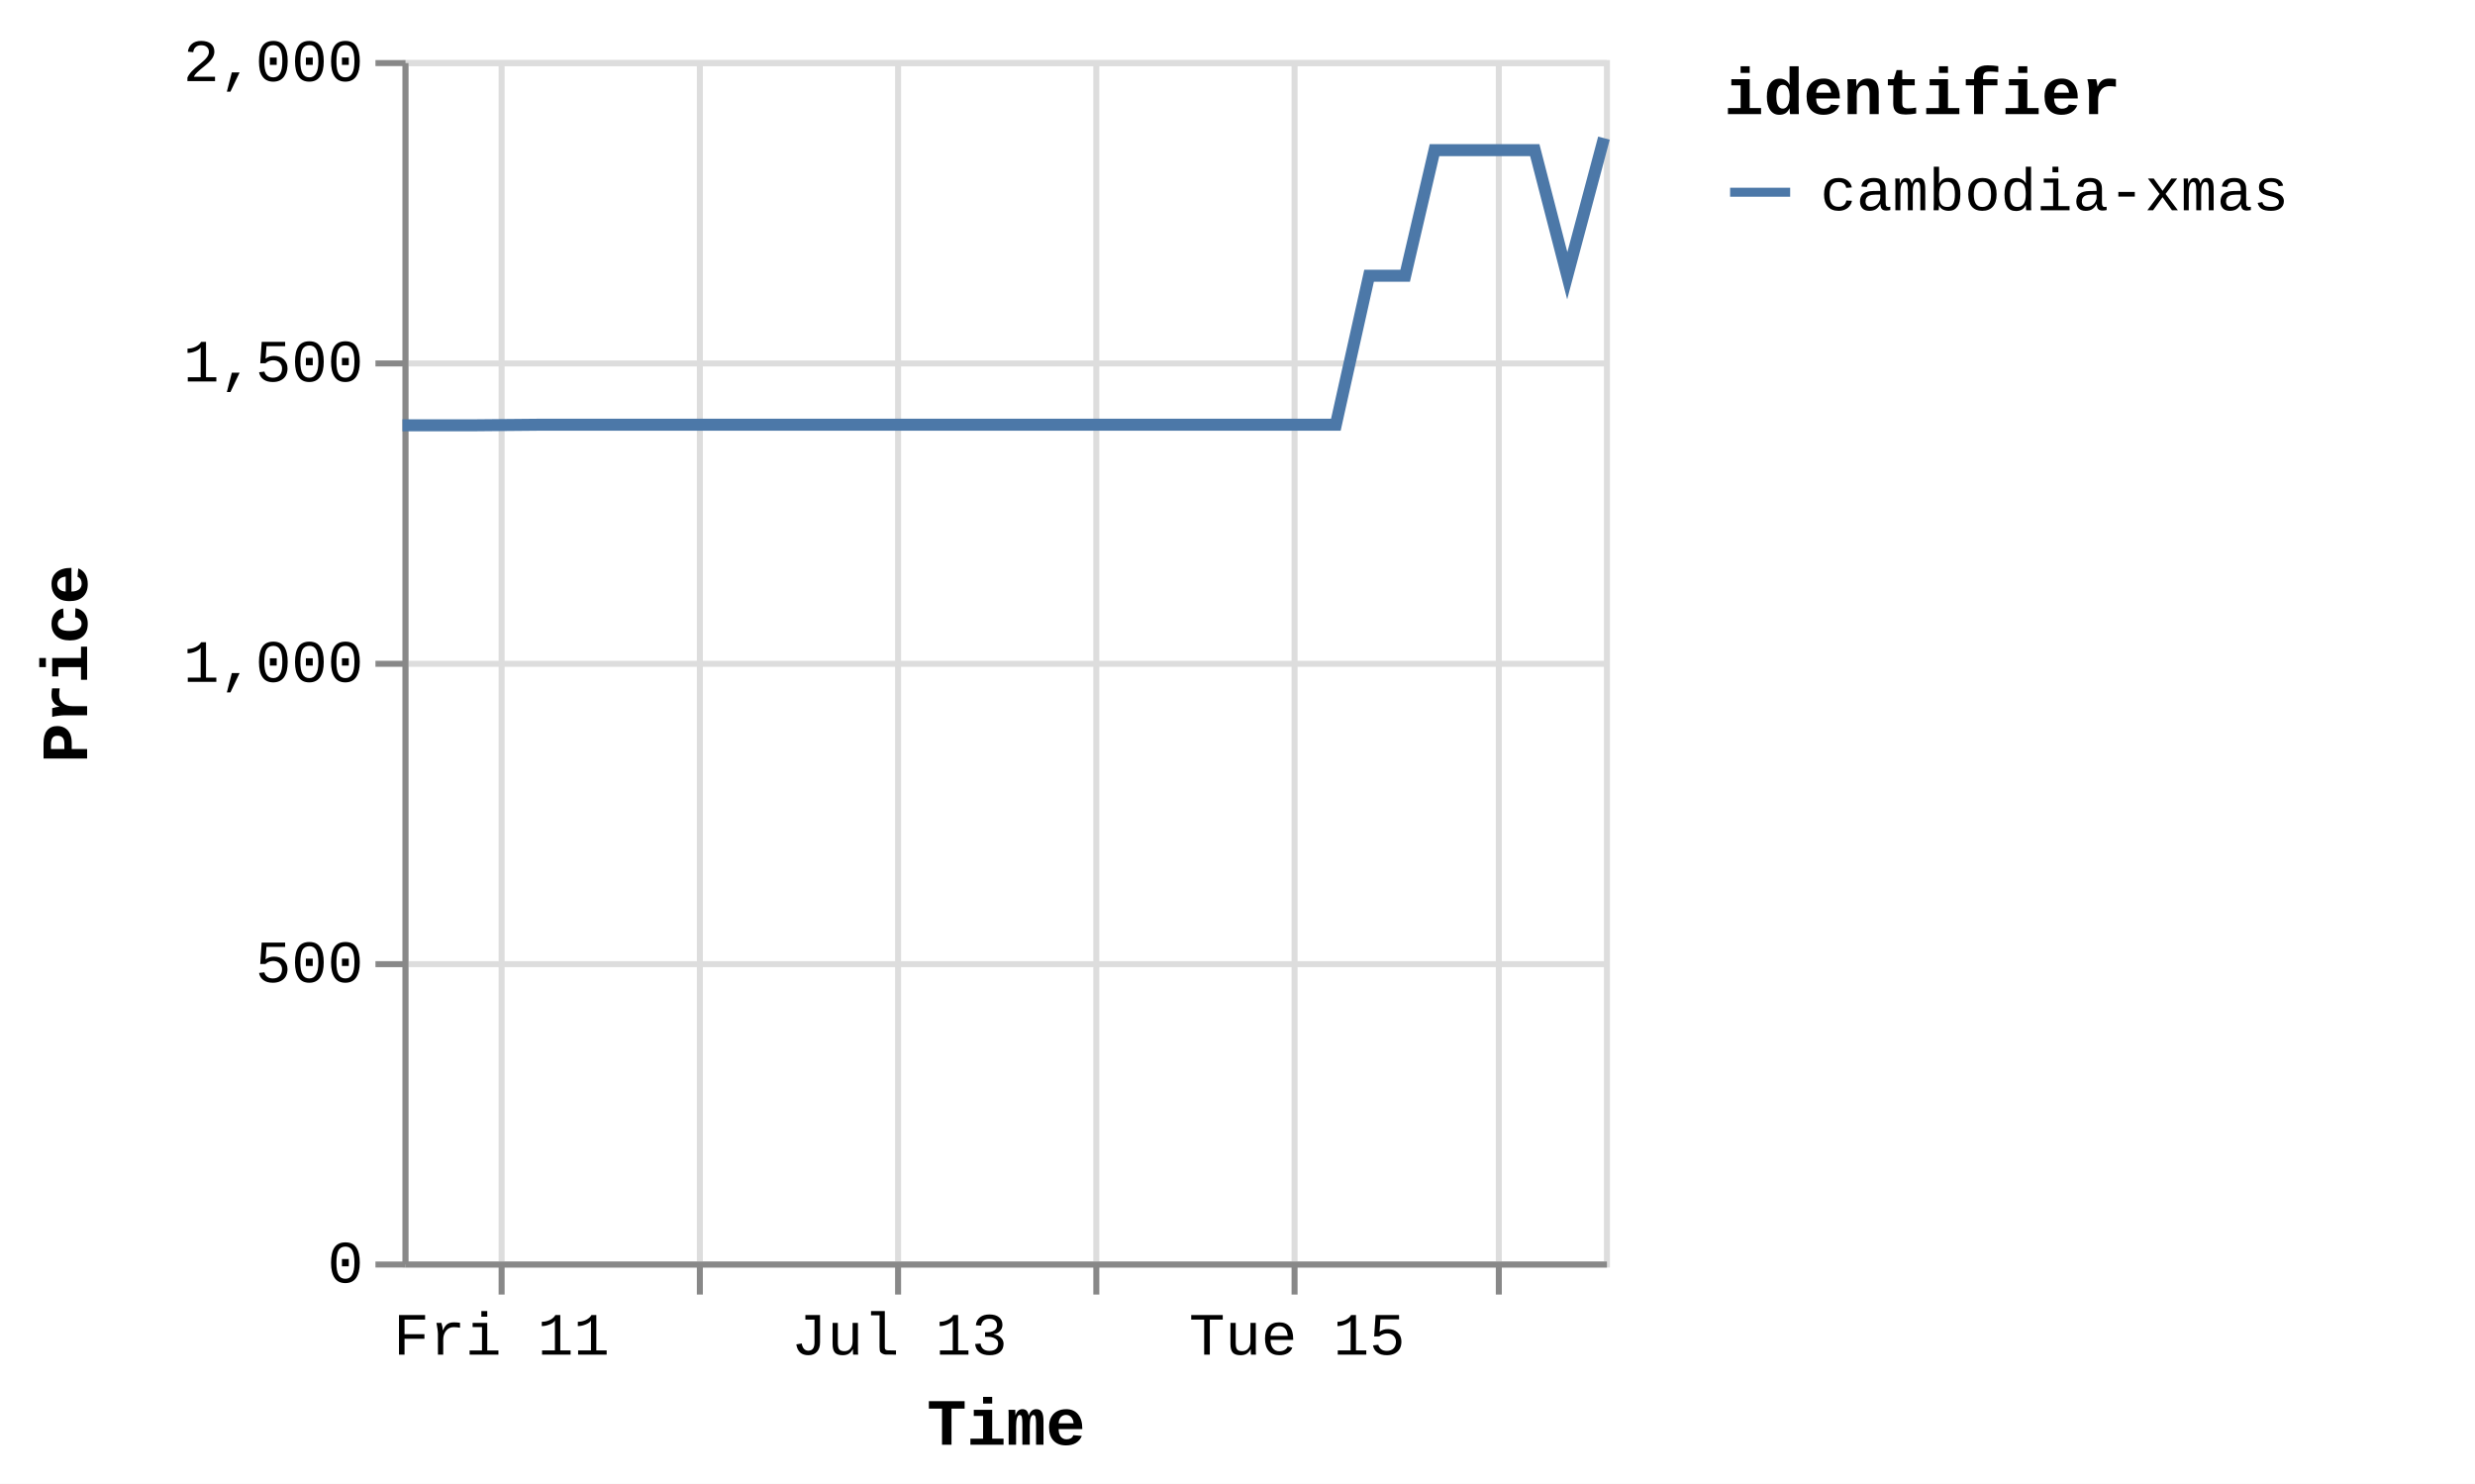
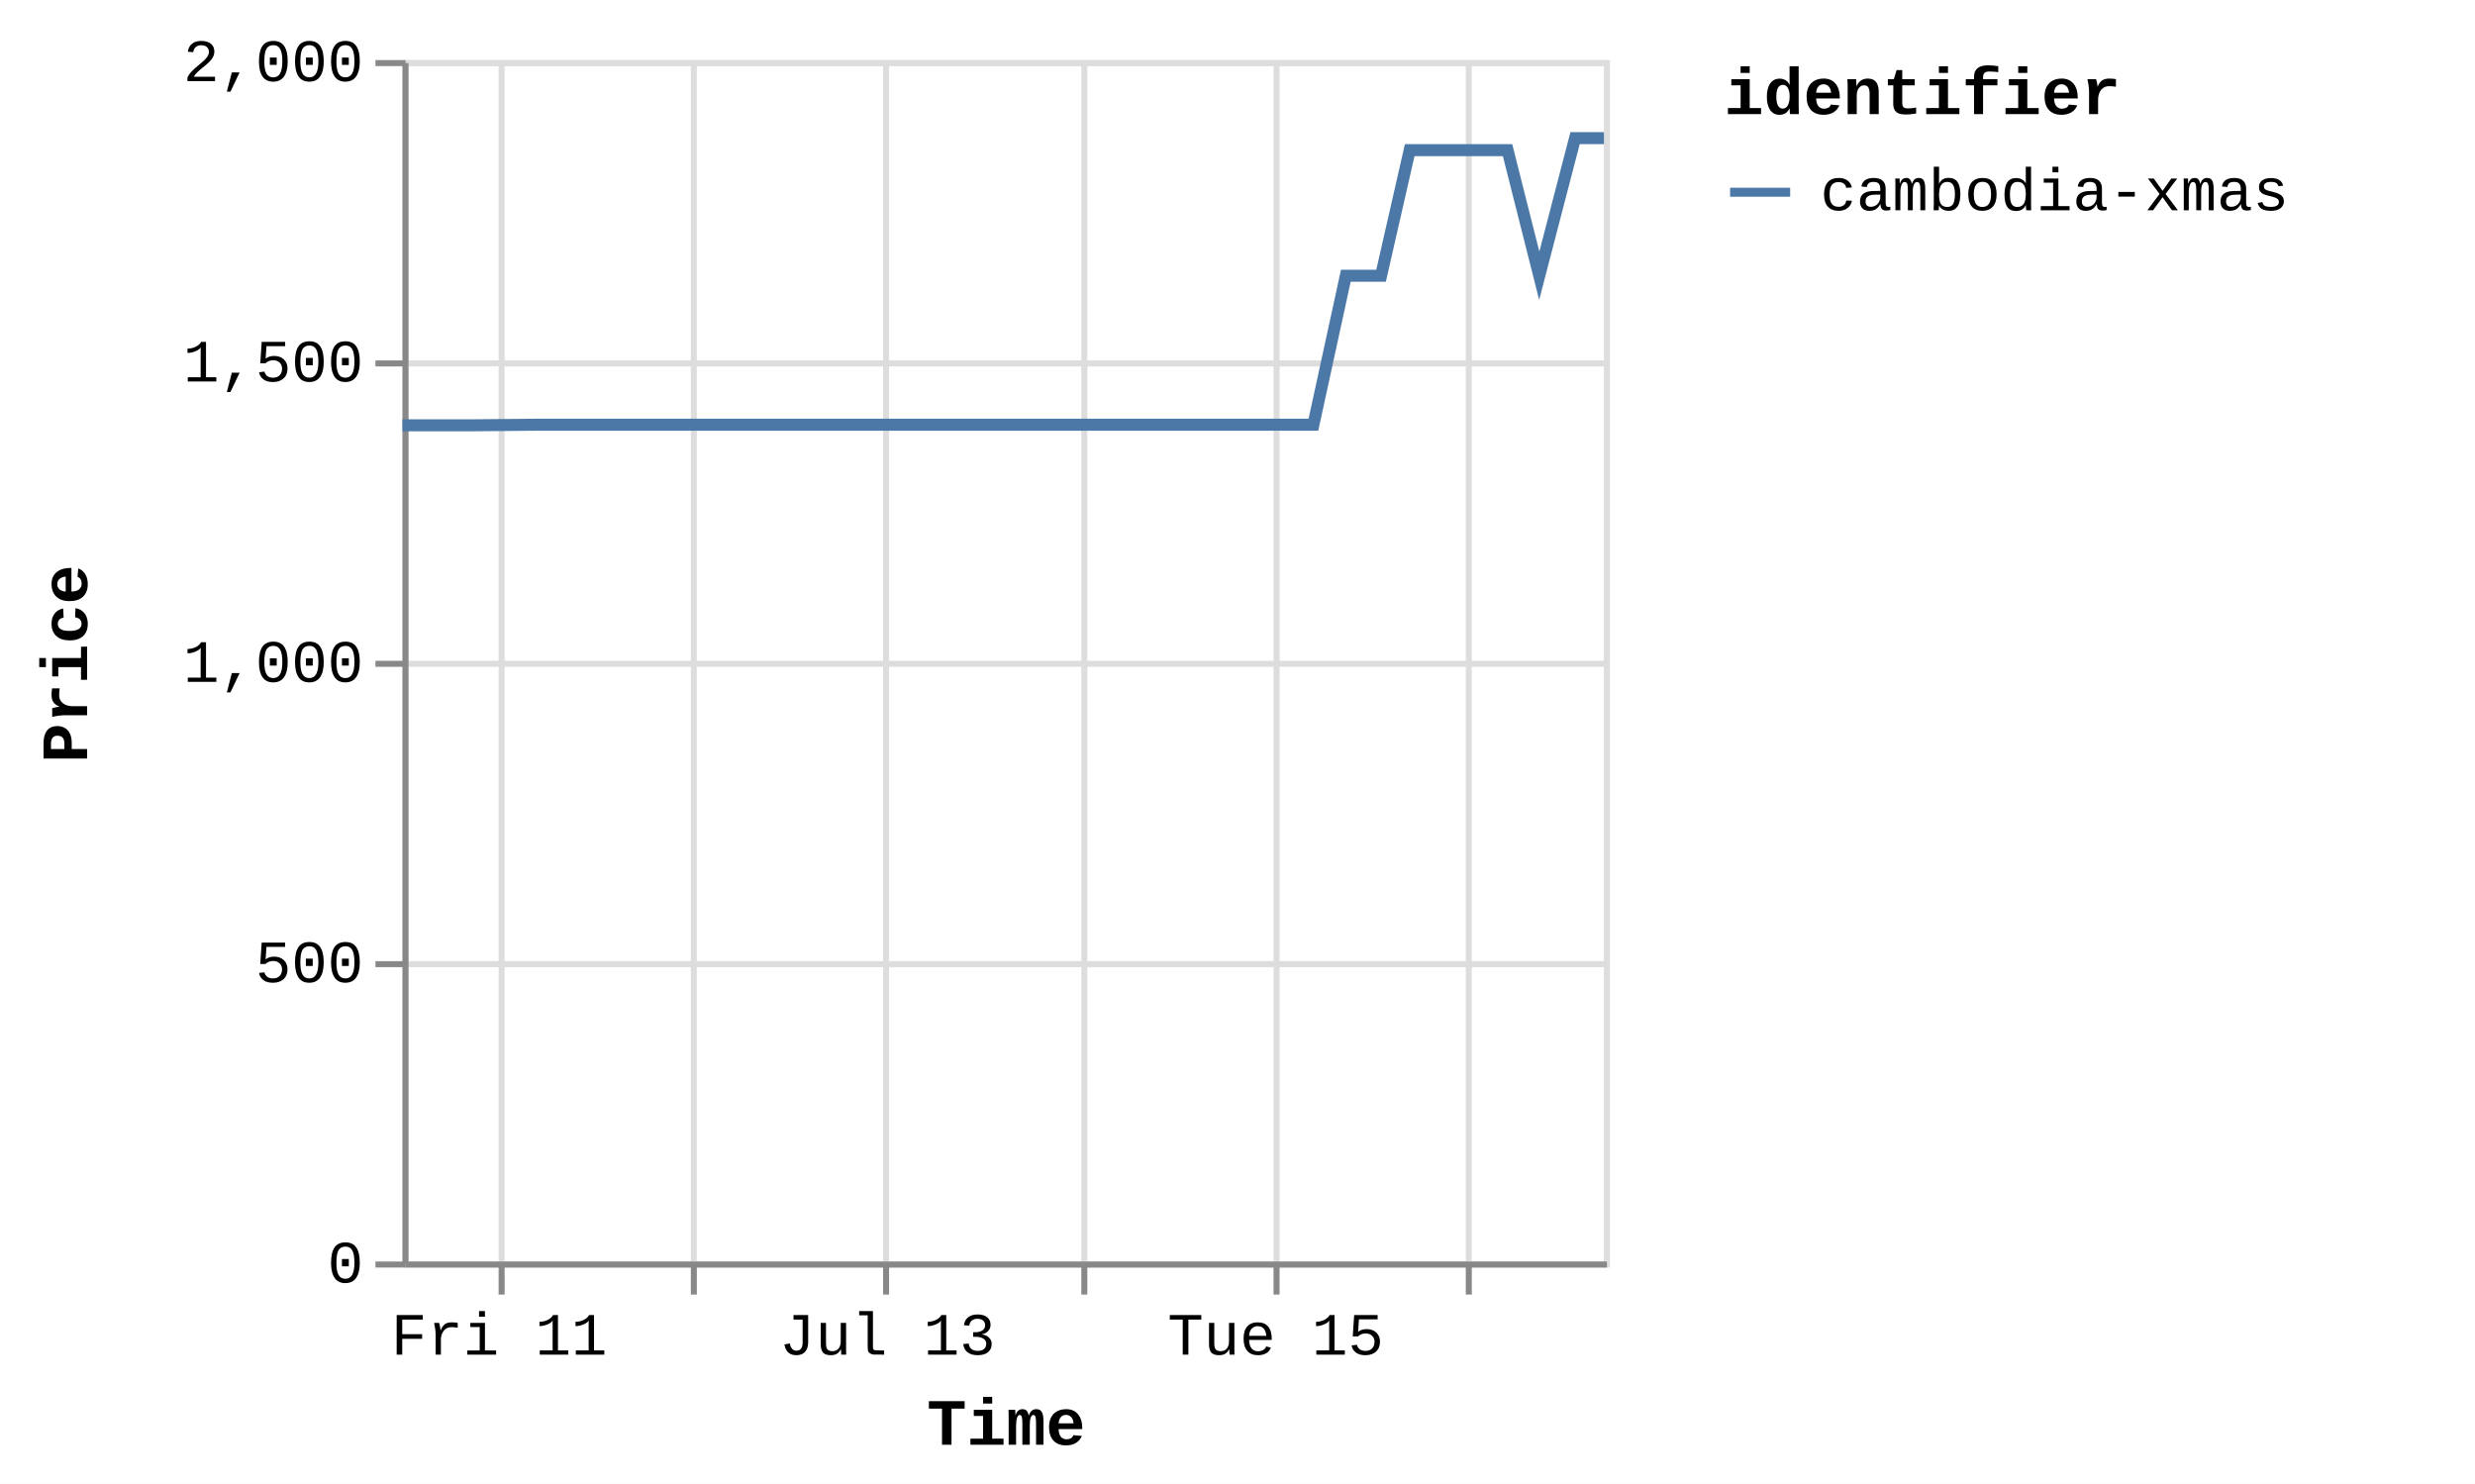
<svg xmlns="http://www.w3.org/2000/svg" version="1.1" class="marks" width="412" height="247" viewBox="0 0 412 247">
  <rect width="412" height="247" fill="white" />
  <g fill="none" stroke-miterlimit="10" transform="translate(67,10)">
    <g class="mark-group role-frame root" role="graphics-object" aria-roledescription="group mark container">
      <g transform="translate(0,0)">
        <path class="background" aria-hidden="true" d="M0.5,0.5h200v200h-200Z" stroke="#ddd" />
        <g>
          <g class="mark-group role-axis" aria-hidden="true">
            <g transform="translate(0.5,200.5)">
              <path class="background" aria-hidden="true" d="M0,0h0v0h0Z" pointer-events="none" />
              <g>
                <g class="mark-rule role-axis-grid" pointer-events="none">
                  <line transform="translate(16,-200)" x2="0" y2="200" stroke="#ddd" stroke-width="1" opacity="1" />
-                   <line transform="translate(49,-200)" x2="0" y2="200" stroke="#ddd" stroke-width="1" opacity="1" />
-                   <line transform="translate(82,-200)" x2="0" y2="200" stroke="#ddd" stroke-width="1" opacity="1" />
-                   <line transform="translate(115,-200)" x2="0" y2="200" stroke="#ddd" stroke-width="1" opacity="1" />
-                   <line transform="translate(148,-200)" x2="0" y2="200" stroke="#ddd" stroke-width="1" opacity="1" />
-                   <line transform="translate(182,-200)" x2="0" y2="200" stroke="#ddd" stroke-width="1" opacity="1" />
+                   <line transform="translate(48,-200)" x2="0" y2="200" stroke="#ddd" stroke-width="1" opacity="1" />
+                   <line transform="translate(80,-200)" x2="0" y2="200" stroke="#ddd" stroke-width="1" opacity="1" />
+                   <line transform="translate(113,-200)" x2="0" y2="200" stroke="#ddd" stroke-width="1" opacity="1" />
+                   <line transform="translate(145,-200)" x2="0" y2="200" stroke="#ddd" stroke-width="1" opacity="1" />
+                   <line transform="translate(177,-200)" x2="0" y2="200" stroke="#ddd" stroke-width="1" opacity="1" />
                </g>
              </g>
              <path class="foreground" aria-hidden="true" d="" pointer-events="none" display="none" />
            </g>
          </g>
          <g class="mark-group role-axis" aria-hidden="true">
            <g transform="translate(0.5,0.5)">
              <path class="background" aria-hidden="true" d="M0,0h0v0h0Z" pointer-events="none" />
              <g>
                <g class="mark-rule role-axis-grid" pointer-events="none">
                  <line transform="translate(0,200)" x2="200" y2="0" stroke="#ddd" stroke-width="1" opacity="1" />
                  <line transform="translate(0,150)" x2="200" y2="0" stroke="#ddd" stroke-width="1" opacity="1" />
                  <line transform="translate(0,100)" x2="200" y2="0" stroke="#ddd" stroke-width="1" opacity="1" />
                  <line transform="translate(0,50)" x2="200" y2="0" stroke="#ddd" stroke-width="1" opacity="1" />
                  <line transform="translate(0,0)" x2="200" y2="0" stroke="#ddd" stroke-width="1" opacity="1" />
                </g>
              </g>
              <path class="foreground" aria-hidden="true" d="" pointer-events="none" display="none" />
            </g>
          </g>
-           <g class="mark-group role-axis" role="graphics-symbol" aria-roledescription="axis" aria-label="X-axis titled 'Time' for a time scale with values from Thursday, 10 July 2025, 12:25:32 PM to Wednesday, 16 July 2025, 1:22:48 PM">
+           <g class="mark-group role-axis" role="graphics-symbol" aria-roledescription="axis" aria-label="X-axis titled 'Time' for a time scale with values from Thursday, 10 July 2025, 12:25:32 PM to Wednesday, 16 July 2025, 4:57:02 PM">
            <g transform="translate(0.5,200.5)">
              <path class="background" aria-hidden="true" d="M0,0h0v0h0Z" pointer-events="none" />
              <g>
                <g class="mark-rule role-axis-tick" pointer-events="none">
                  <line transform="translate(16,0)" x2="0" y2="5" stroke="#888" stroke-width="1" opacity="1" />
-                   <line transform="translate(49,0)" x2="0" y2="5" stroke="#888" stroke-width="1" opacity="1" />
-                   <line transform="translate(82,0)" x2="0" y2="5" stroke="#888" stroke-width="1" opacity="1" />
-                   <line transform="translate(115,0)" x2="0" y2="5" stroke="#888" stroke-width="1" opacity="1" />
-                   <line transform="translate(148,0)" x2="0" y2="5" stroke="#888" stroke-width="1" opacity="1" />
-                   <line transform="translate(182,0)" x2="0" y2="5" stroke="#888" stroke-width="1" opacity="1" />
+                   <line transform="translate(48,0)" x2="0" y2="5" stroke="#888" stroke-width="1" opacity="1" />
+                   <line transform="translate(80,0)" x2="0" y2="5" stroke="#888" stroke-width="1" opacity="1" />
+                   <line transform="translate(113,0)" x2="0" y2="5" stroke="#888" stroke-width="1" opacity="1" />
+                   <line transform="translate(145,0)" x2="0" y2="5" stroke="#888" stroke-width="1" opacity="1" />
+                   <line transform="translate(177,0)" x2="0" y2="5" stroke="#888" stroke-width="1" opacity="1" />
                </g>
                <g class="mark-text role-axis-label" pointer-events="none">
-                   <text text-anchor="middle" transform="translate(15.96941,15)" font-family="Liberation Mono" font-size="10px" fill="#000" opacity="1">Fri 11</text>
-                   <text text-anchor="middle" transform="translate(49.08327,15)" font-family="Liberation Mono" font-size="10px" fill="#000" opacity="0">Sat 12</text>
-                   <text text-anchor="middle" transform="translate(82.19713,15)" font-family="Liberation Mono" font-size="10px" fill="#000" opacity="1">Jul 13</text>
-                   <text text-anchor="middle" transform="translate(115.311,15)" font-family="Liberation Mono" font-size="10px" fill="#000" opacity="0">Mon 14</text>
-                   <text text-anchor="middle" transform="translate(148.4249,15)" font-family="Liberation Mono" font-size="10px" fill="#000" opacity="1">Tue 15</text>
-                   <text text-anchor="middle" transform="translate(181.5387,15)" font-family="Liberation Mono" font-size="10px" fill="#000" opacity="0">Wed 16</text>
+                   <text text-anchor="middle" transform="translate(15.58551,15)" font-family="Liberation Mono" font-size="10px" fill="#000" opacity="1">Fri 11</text>
+                   <text text-anchor="middle" transform="translate(47.90334,15)" font-family="Liberation Mono" font-size="10px" fill="#000" opacity="0">Sat 12</text>
+                   <text text-anchor="middle" transform="translate(80.22116,15)" font-family="Liberation Mono" font-size="10px" fill="#000" opacity="1">Jul 13</text>
+                   <text text-anchor="middle" transform="translate(112.539,15)" font-family="Liberation Mono" font-size="10px" fill="#000" opacity="0">Mon 14</text>
+                   <text text-anchor="middle" transform="translate(144.8568,15)" font-family="Liberation Mono" font-size="10px" fill="#000" opacity="1">Tue 15</text>
+                   <text text-anchor="middle" transform="translate(177.1746,15)" font-family="Liberation Mono" font-size="10px" fill="#000" opacity="0">Wed 16</text>
                </g>
                <g class="mark-rule role-axis-domain" pointer-events="none">
                  <line transform="translate(0,0)" x2="200" y2="0" stroke="#888" stroke-width="1" opacity="1" />
                </g>
                <g class="mark-text role-axis-title" pointer-events="none">
                  <text text-anchor="middle" transform="translate(100,30)" font-family="Liberation Mono" font-size="11px" font-weight="bold" fill="#000" opacity="1">Time</text>
                </g>
              </g>
              <path class="foreground" aria-hidden="true" d="" pointer-events="none" display="none" />
            </g>
          </g>
          <g class="mark-group role-axis" role="graphics-symbol" aria-roledescription="axis" aria-label="Y-axis titled 'Price' for a linear scale with values from 0 to 2,000">
            <g transform="translate(0.5,0.5)">
              <path class="background" aria-hidden="true" d="M0,0h0v0h0Z" pointer-events="none" />
              <g>
                <g class="mark-rule role-axis-tick" pointer-events="none">
                  <line transform="translate(0,200)" x2="-5" y2="0" stroke="#888" stroke-width="1" opacity="1" />
                  <line transform="translate(0,150)" x2="-5" y2="0" stroke="#888" stroke-width="1" opacity="1" />
                  <line transform="translate(0,100)" x2="-5" y2="0" stroke="#888" stroke-width="1" opacity="1" />
                  <line transform="translate(0,50)" x2="-5" y2="0" stroke="#888" stroke-width="1" opacity="1" />
                  <line transform="translate(0,0)" x2="-5" y2="0" stroke="#888" stroke-width="1" opacity="1" />
                </g>
                <g class="mark-text role-axis-label" pointer-events="none">
                  <text text-anchor="end" transform="translate(-7,203)" font-family="Liberation Mono" font-size="10px" fill="#000" opacity="1">0</text>
                  <text text-anchor="end" transform="translate(-7,153)" font-family="Liberation Mono" font-size="10px" fill="#000" opacity="1">500</text>
                  <text text-anchor="end" transform="translate(-7,103)" font-family="Liberation Mono" font-size="10px" fill="#000" opacity="1">1,000</text>
                  <text text-anchor="end" transform="translate(-7,53)" font-family="Liberation Mono" font-size="10px" fill="#000" opacity="1">1,500</text>
                  <text text-anchor="end" transform="translate(-7,3)" font-family="Liberation Mono" font-size="10px" fill="#000" opacity="1">2,000</text>
                </g>
                <g class="mark-rule role-axis-domain" pointer-events="none">
                  <line transform="translate(0,200)" x2="0" y2="-200" stroke="#888" stroke-width="1" opacity="1" />
                </g>
                <g class="mark-text role-axis-title" pointer-events="none">
                  <text text-anchor="middle" transform="translate(-51,100) rotate(-90) translate(0,-2)" font-family="Liberation Mono" font-size="11px" font-weight="bold" fill="#000" opacity="1">Price</text>
                </g>
              </g>
              <path class="foreground" aria-hidden="true" d="" pointer-events="none" display="none" />
            </g>
          </g>
          <g class="mark-group role-scope pathgroup" role="graphics-object" aria-roledescription="group mark container">
            <g transform="translate(0,0)">
              <path class="background" aria-hidden="true" d="M0,0h200v200h-200Z" />
              <g>
                <g class="mark-line role-mark marks" role="graphics-object" aria-roledescription="line mark container">
-                   <path aria-label="Time: Jul 10, 2025; Price: 1392; identifier: cambodia-xmas" role="graphics-symbol" aria-roledescription="line mark" d="M0,60.8L0.446,60.8L6.23,60.8L11.582,60.8L22.874,60.7L28.275,60.7L34.335,60.7L39.298,60.7L44.7,60.7L55.89,60.7L61.329,60.7L67.211,60.7L72.345,60.7L77.773,60.7L89.078,60.7L94.446,60.7L100.342,60.7L105.469,60.7L110.881,60.7L122.27,60.7L127.724,60.7L133.754,60.7L138.671,60.7L144.06,60.7L155.372,60.7L160.902,35.9L166.911,35.9L171.793,15L177.184,15L188.486,15L193.893,35.9L200,13" stroke="#4c78a8" stroke-width="2" />
+                   <path aria-label="Time: Jul 10, 2025; Price: 1392; identifier: cambodia-xmas" role="graphics-symbol" aria-roledescription="line mark" d="M0,60.8L0.436,60.8L6.081,60.8L11.304,60.8L22.324,60.7L27.595,60.7L33.51,60.7L38.353,60.7L43.625,60.7L54.547,60.7L59.855,60.7L65.595,60.7L70.605,60.7L75.904,60.7L86.937,60.7L92.176,60.7L97.93,60.7L102.933,60.7L108.216,60.7L119.331,60.7L124.653,60.7L130.539,60.7L135.338,60.7L140.597,60.7L151.637,60.7L157.034,35.9L162.899,35.9L167.664,15L172.925,15L183.955,15L189.232,35.9L195.192,13L200,13" stroke="#4c78a8" stroke-width="2" />
                </g>
              </g>
              <path class="foreground" aria-hidden="true" d="" display="none" />
            </g>
          </g>
          <g class="mark-group role-legend" role="graphics-symbol" aria-roledescription="legend" aria-label="Symbol legend titled 'identifier' for stroke color with 1 value: cambodia-xmas">
            <g transform="translate(220,0)">
              <path class="background" aria-hidden="true" d="M0,0h120v27h-120Z" pointer-events="none" />
              <g>
                <g class="mark-group role-legend-entry">
                  <g transform="translate(0,16)">
                    <path class="background" aria-hidden="true" d="M0,0h0v0h0Z" pointer-events="none" />
                    <g>
                      <g class="mark-group role-scope" role="graphics-object" aria-roledescription="group mark container">
                        <g transform="translate(0,0)">
                          <path class="background" aria-hidden="true" d="M0,0h120v11h-120Z" pointer-events="none" opacity="1" />
                          <g>
                            <g class="mark-symbol role-legend-symbol" pointer-events="none">
                              <path transform="translate(6,6)" d="M-5,0L5,0" stroke="#4c78a8" stroke-width="1.5" opacity="1" />
                            </g>
                            <g class="mark-text role-legend-label" pointer-events="none">
                              <text text-anchor="start" transform="translate(16,9)" font-family="Liberation Mono" font-size="10px" fill="#000" opacity="1">cambodia-xmas</text>
                            </g>
                          </g>
                          <path class="foreground" aria-hidden="true" d="" pointer-events="none" display="none" />
                        </g>
                      </g>
                    </g>
                    <path class="foreground" aria-hidden="true" d="" pointer-events="none" display="none" />
                  </g>
                </g>
                <g class="mark-text role-legend-title" pointer-events="none">
                  <text text-anchor="start" transform="translate(0,9)" font-family="Liberation Mono" font-size="11px" font-weight="bold" fill="#000" opacity="1">identifier</text>
                </g>
              </g>
              <path class="foreground" aria-hidden="true" d="" pointer-events="none" display="none" />
            </g>
          </g>
        </g>
        <path class="foreground" aria-hidden="true" d="" display="none" />
      </g>
    </g>
  </g>
</svg>
